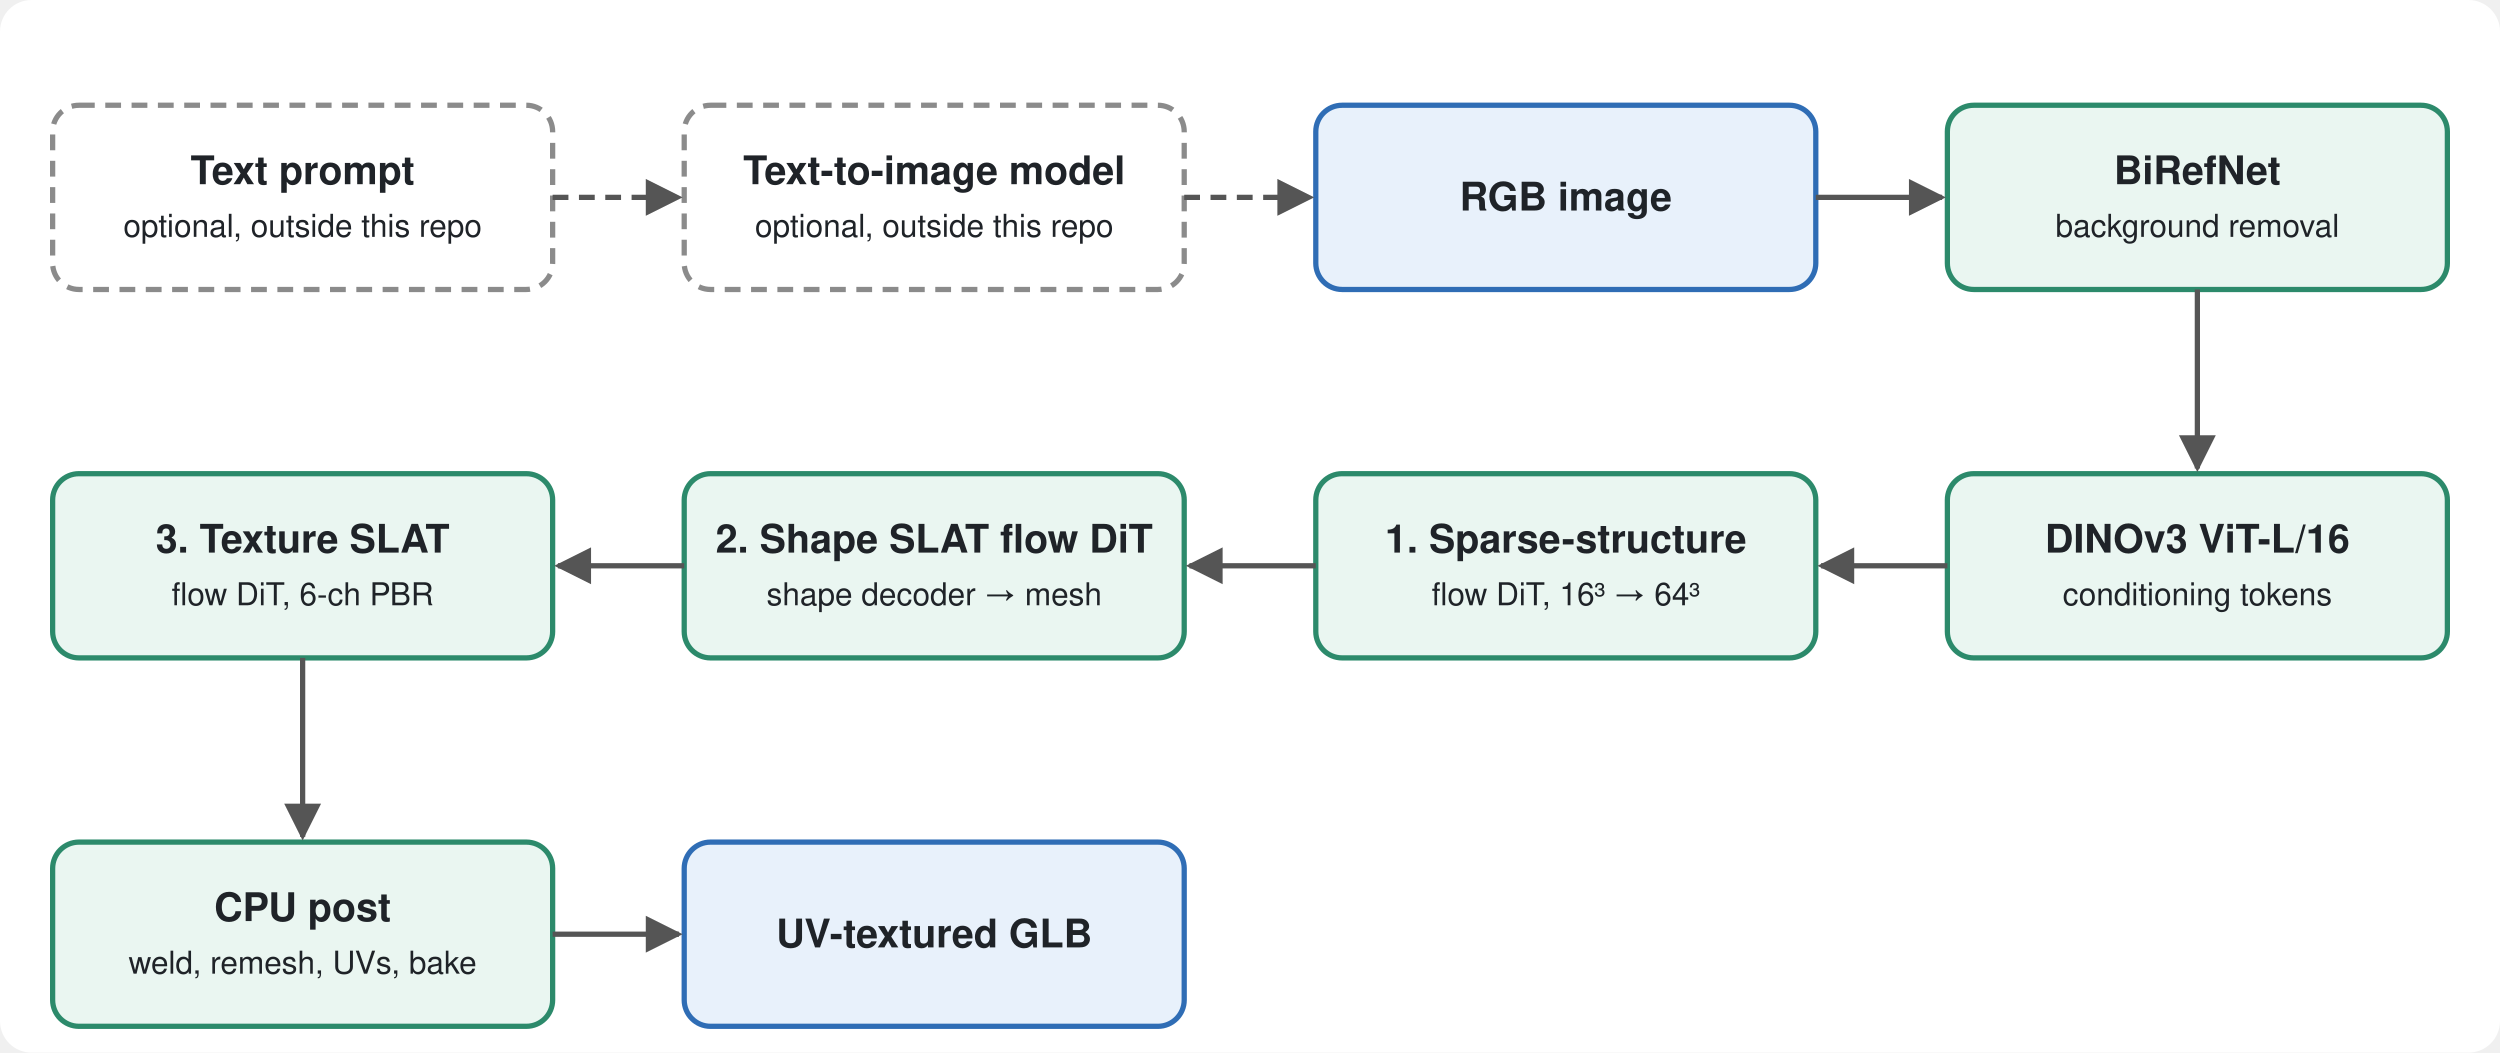
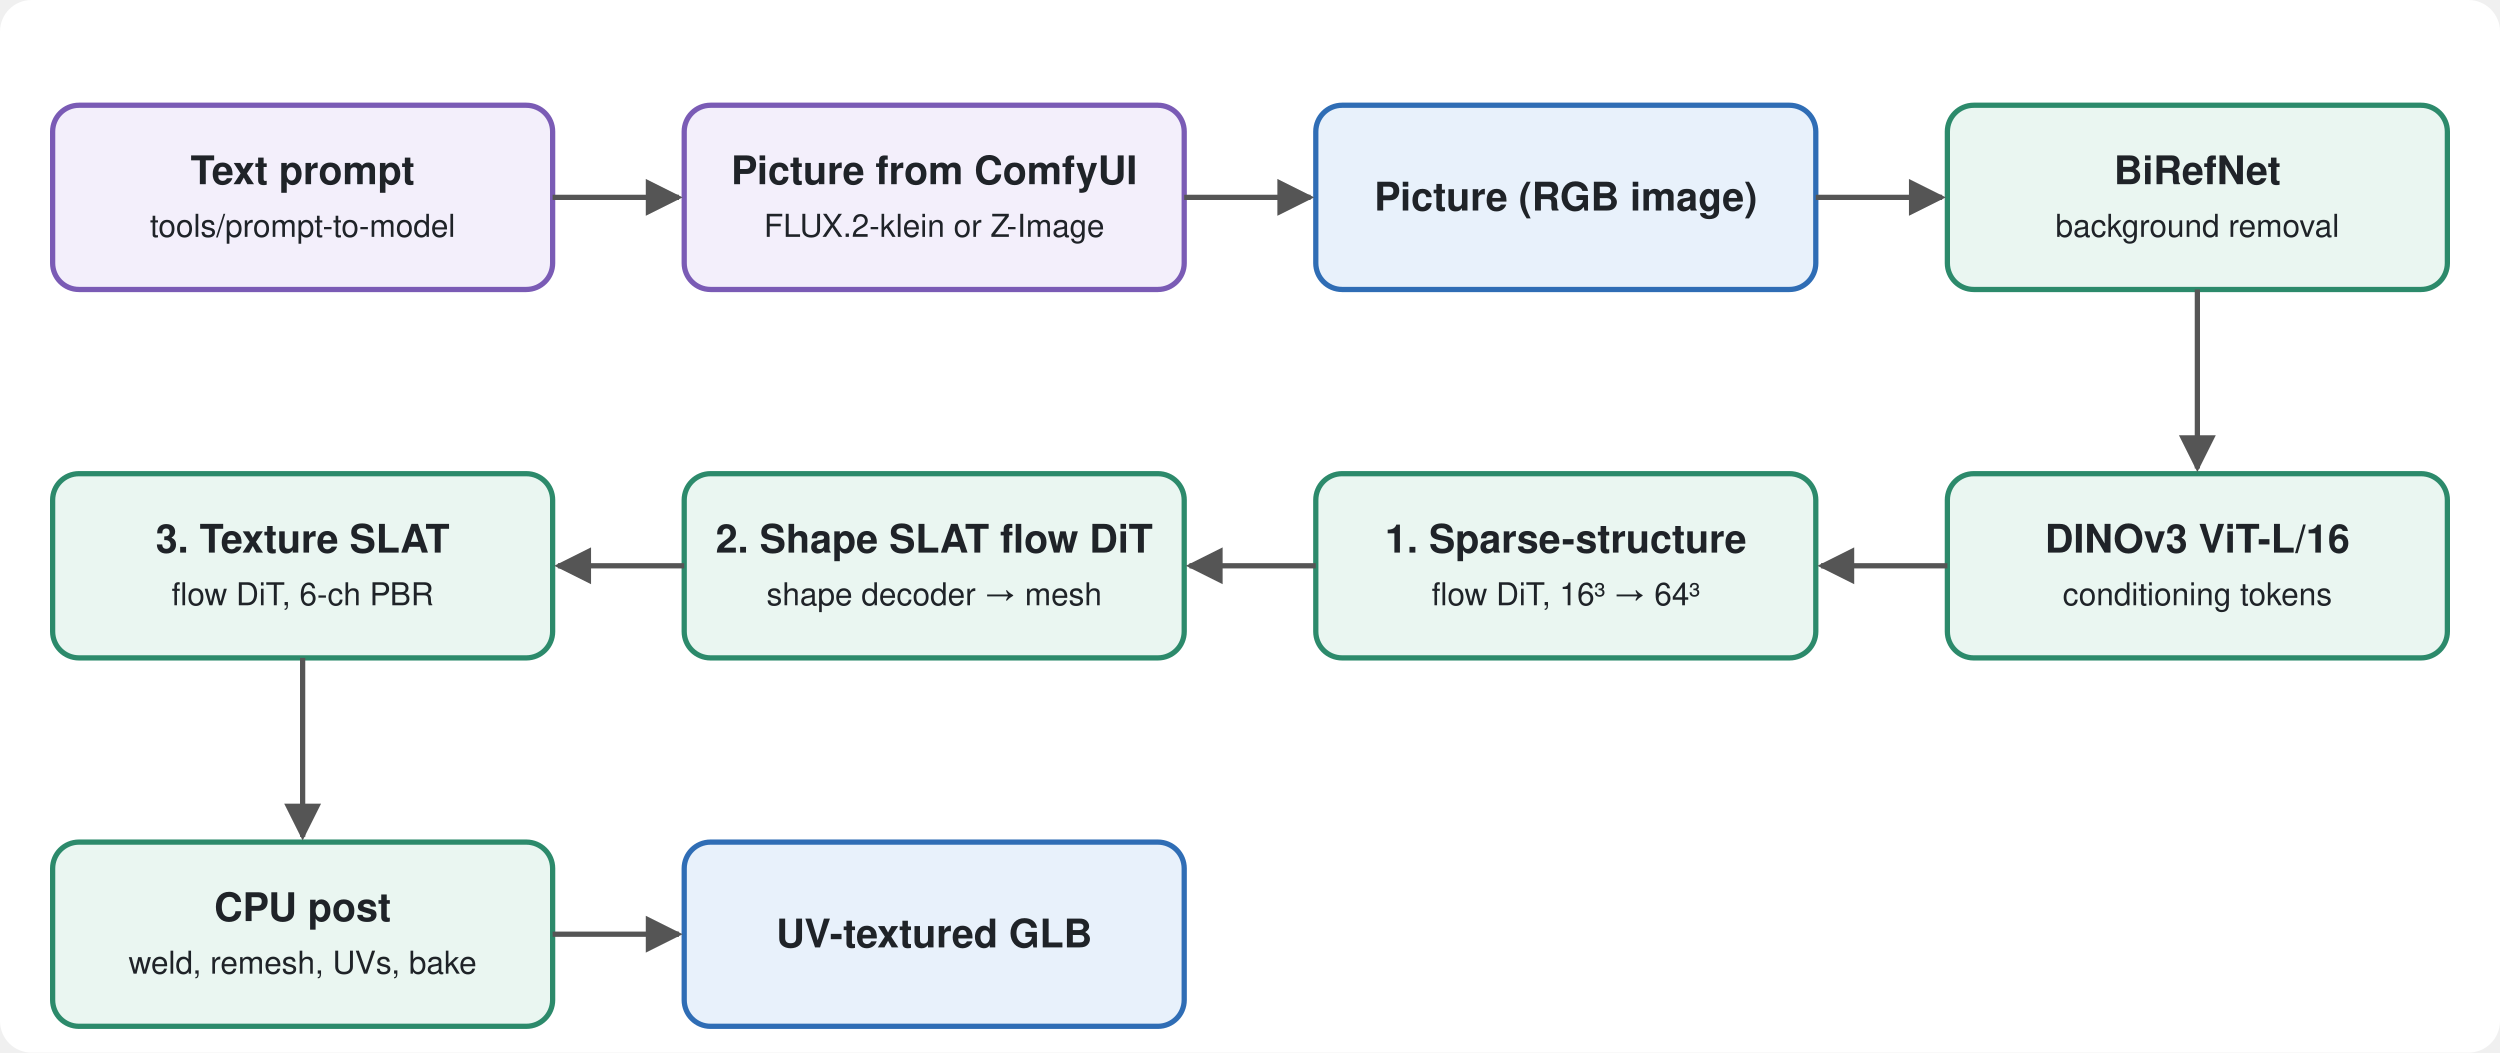
- <svg xmlns="http://www.w3.org/2000/svg" viewBox="0 0 950 400" width="950" role="img" aria-label="ArcticMint pipeline: optional prompt and text-to-image model, then RGB image, BiRefNet, DINOv3, three flow stages, CPU post-processing, GLB">
+ <svg xmlns="http://www.w3.org/2000/svg" viewBox="0 0 950 400" width="950" role="img" aria-label="ArcticMint pipeline: text prompt, picture from ComfyUI, then RGB image, BiRefNet, DINOv3, three flow stages, CPU post-processing, GLB">
  <defs>
    <marker id="a" viewBox="0 0 10 10" refX="9" refY="5" markerWidth="7" markerHeight="7" orient="auto">
      <path d="M0 0L10 5L0 10z" fill="#555" />
    </marker>
  </defs>
  <rect width="950" height="400" rx="12" fill="#ffffff" />
  <g font-family="Segoe UI, Helvetica, Arial, sans-serif" text-anchor="middle" fill="#1f2328">
-     <rect x="20" y="40" width="190" height="70" rx="10" fill="#fff" stroke="#8b8b8b" stroke-width="2" stroke-dasharray="6 4" />
+     <rect x="20" y="40" width="190" height="70" rx="10" fill="#f3effb" stroke="#7a5bb5" stroke-width="2" />
    <text x="115.0" y="70.0" font-size="15" font-weight="600">Text prompt</text>
-     <text x="115.0" y="90.0" font-size="12" font-weight="400">optional, outside this repo</text>
-     <rect x="260" y="40" width="190" height="70" rx="10" fill="#fff" stroke="#8b8b8b" stroke-width="2" stroke-dasharray="6 4" />
-     <text x="355.0" y="70.0" font-size="15" font-weight="600">Text-to-image model</text>
-     <text x="355.0" y="90.0" font-size="12" font-weight="400">optional, outside this repo</text>
+     <text x="115.0" y="90.0" font-size="12" font-weight="400">tools/prompt-to-model</text>
+     <rect x="260" y="40" width="190" height="70" rx="10" fill="#f3effb" stroke="#7a5bb5" stroke-width="2" />
+     <text x="355.0" y="70.0" font-size="15" font-weight="600">Picture from ComfyUI</text>
+     <text x="355.0" y="90.0" font-size="12" font-weight="400">FLUX.2-klein or Z-Image</text>
    <rect x="500" y="40" width="190" height="70" rx="10" fill="#e8f1fb" stroke="#2f6db5" stroke-width="2" />
-     <text x="595.0" y="80.0" font-size="15" font-weight="600">RGB image</text>
+     <text x="595.0" y="80.0" font-size="15" font-weight="600">Picture (RGB image)</text>
    <rect x="740" y="40" width="190" height="70" rx="10" fill="#eaf6f1" stroke="#2c8a6b" stroke-width="2" />
    <text x="835.0" y="70.0" font-size="15" font-weight="600">BiRefNet</text>
    <text x="835.0" y="90.0" font-size="12" font-weight="400">background removal</text>
    <rect x="740" y="180" width="190" height="70" rx="10" fill="#eaf6f1" stroke="#2c8a6b" stroke-width="2" />
    <text x="835.0" y="210.0" font-size="15" font-weight="600">DINOv3 ViT-L/16</text>
    <text x="835.0" y="230.0" font-size="12" font-weight="400">conditioning tokens</text>
    <rect x="500" y="180" width="190" height="70" rx="10" fill="#eaf6f1" stroke="#2c8a6b" stroke-width="2" />
    <text x="595.0" y="210.0" font-size="15" font-weight="600">1. Sparse-structure</text>
    <text x="595.0" y="230.0" font-size="12" font-weight="400">flow DiT, 16³ → 64³</text>
    <rect x="260" y="180" width="190" height="70" rx="10" fill="#eaf6f1" stroke="#2c8a6b" stroke-width="2" />
    <text x="355.0" y="210.0" font-size="15" font-weight="600">2. Shape SLAT flow DiT</text>
    <text x="355.0" y="230.0" font-size="12" font-weight="400">shape decoder → mesh</text>
    <rect x="20" y="180" width="190" height="70" rx="10" fill="#eaf6f1" stroke="#2c8a6b" stroke-width="2" />
    <text x="115.0" y="210.0" font-size="15" font-weight="600">3. Texture SLAT</text>
    <text x="115.0" y="230.0" font-size="12" font-weight="400">flow DiT, 6-ch PBR</text>
    <rect x="20" y="320" width="190" height="70" rx="10" fill="#eaf6f1" stroke="#2c8a6b" stroke-width="2" />
    <text x="115.0" y="350.0" font-size="15" font-weight="600">CPU post</text>
    <text x="115.0" y="370.0" font-size="12" font-weight="400">weld, remesh, UVs, bake</text>
    <rect x="260" y="320" width="190" height="70" rx="10" fill="#e8f1fb" stroke="#2f6db5" stroke-width="2" />
    <text x="355.0" y="360.0" font-size="15" font-weight="600">UV-textured GLB</text>
-     <line x1="210" y1="75.0" x2="258" y2="75.0" stroke="#555" stroke-width="2" stroke-dasharray="6 4" marker-end="url(#a)" />
-     <line x1="450" y1="75.0" x2="498" y2="75.0" stroke="#555" stroke-width="2" stroke-dasharray="6 4" marker-end="url(#a)" />
+     <line x1="210" y1="75.0" x2="258" y2="75.0" stroke="#555" stroke-width="2" marker-end="url(#a)" />
+     <line x1="450" y1="75.0" x2="498" y2="75.0" stroke="#555" stroke-width="2" marker-end="url(#a)" />
    <line x1="690" y1="75.0" x2="738" y2="75.0" stroke="#555" stroke-width="2" marker-end="url(#a)" />
    <line x1="835.0" y1="110" x2="835.0" y2="178" stroke="#555" stroke-width="2" marker-end="url(#a)" />
    <line x1="740" y1="215.0" x2="692" y2="215.0" stroke="#555" stroke-width="2" marker-end="url(#a)" />
    <line x1="500" y1="215.0" x2="452" y2="215.0" stroke="#555" stroke-width="2" marker-end="url(#a)" />
    <line x1="260" y1="215.0" x2="212" y2="215.0" stroke="#555" stroke-width="2" marker-end="url(#a)" />
    <line x1="115.0" y1="250" x2="115.0" y2="318" stroke="#555" stroke-width="2" marker-end="url(#a)" />
    <line x1="210" y1="355.0" x2="258" y2="355.0" stroke="#555" stroke-width="2" marker-end="url(#a)" />
  </g>
</svg>
